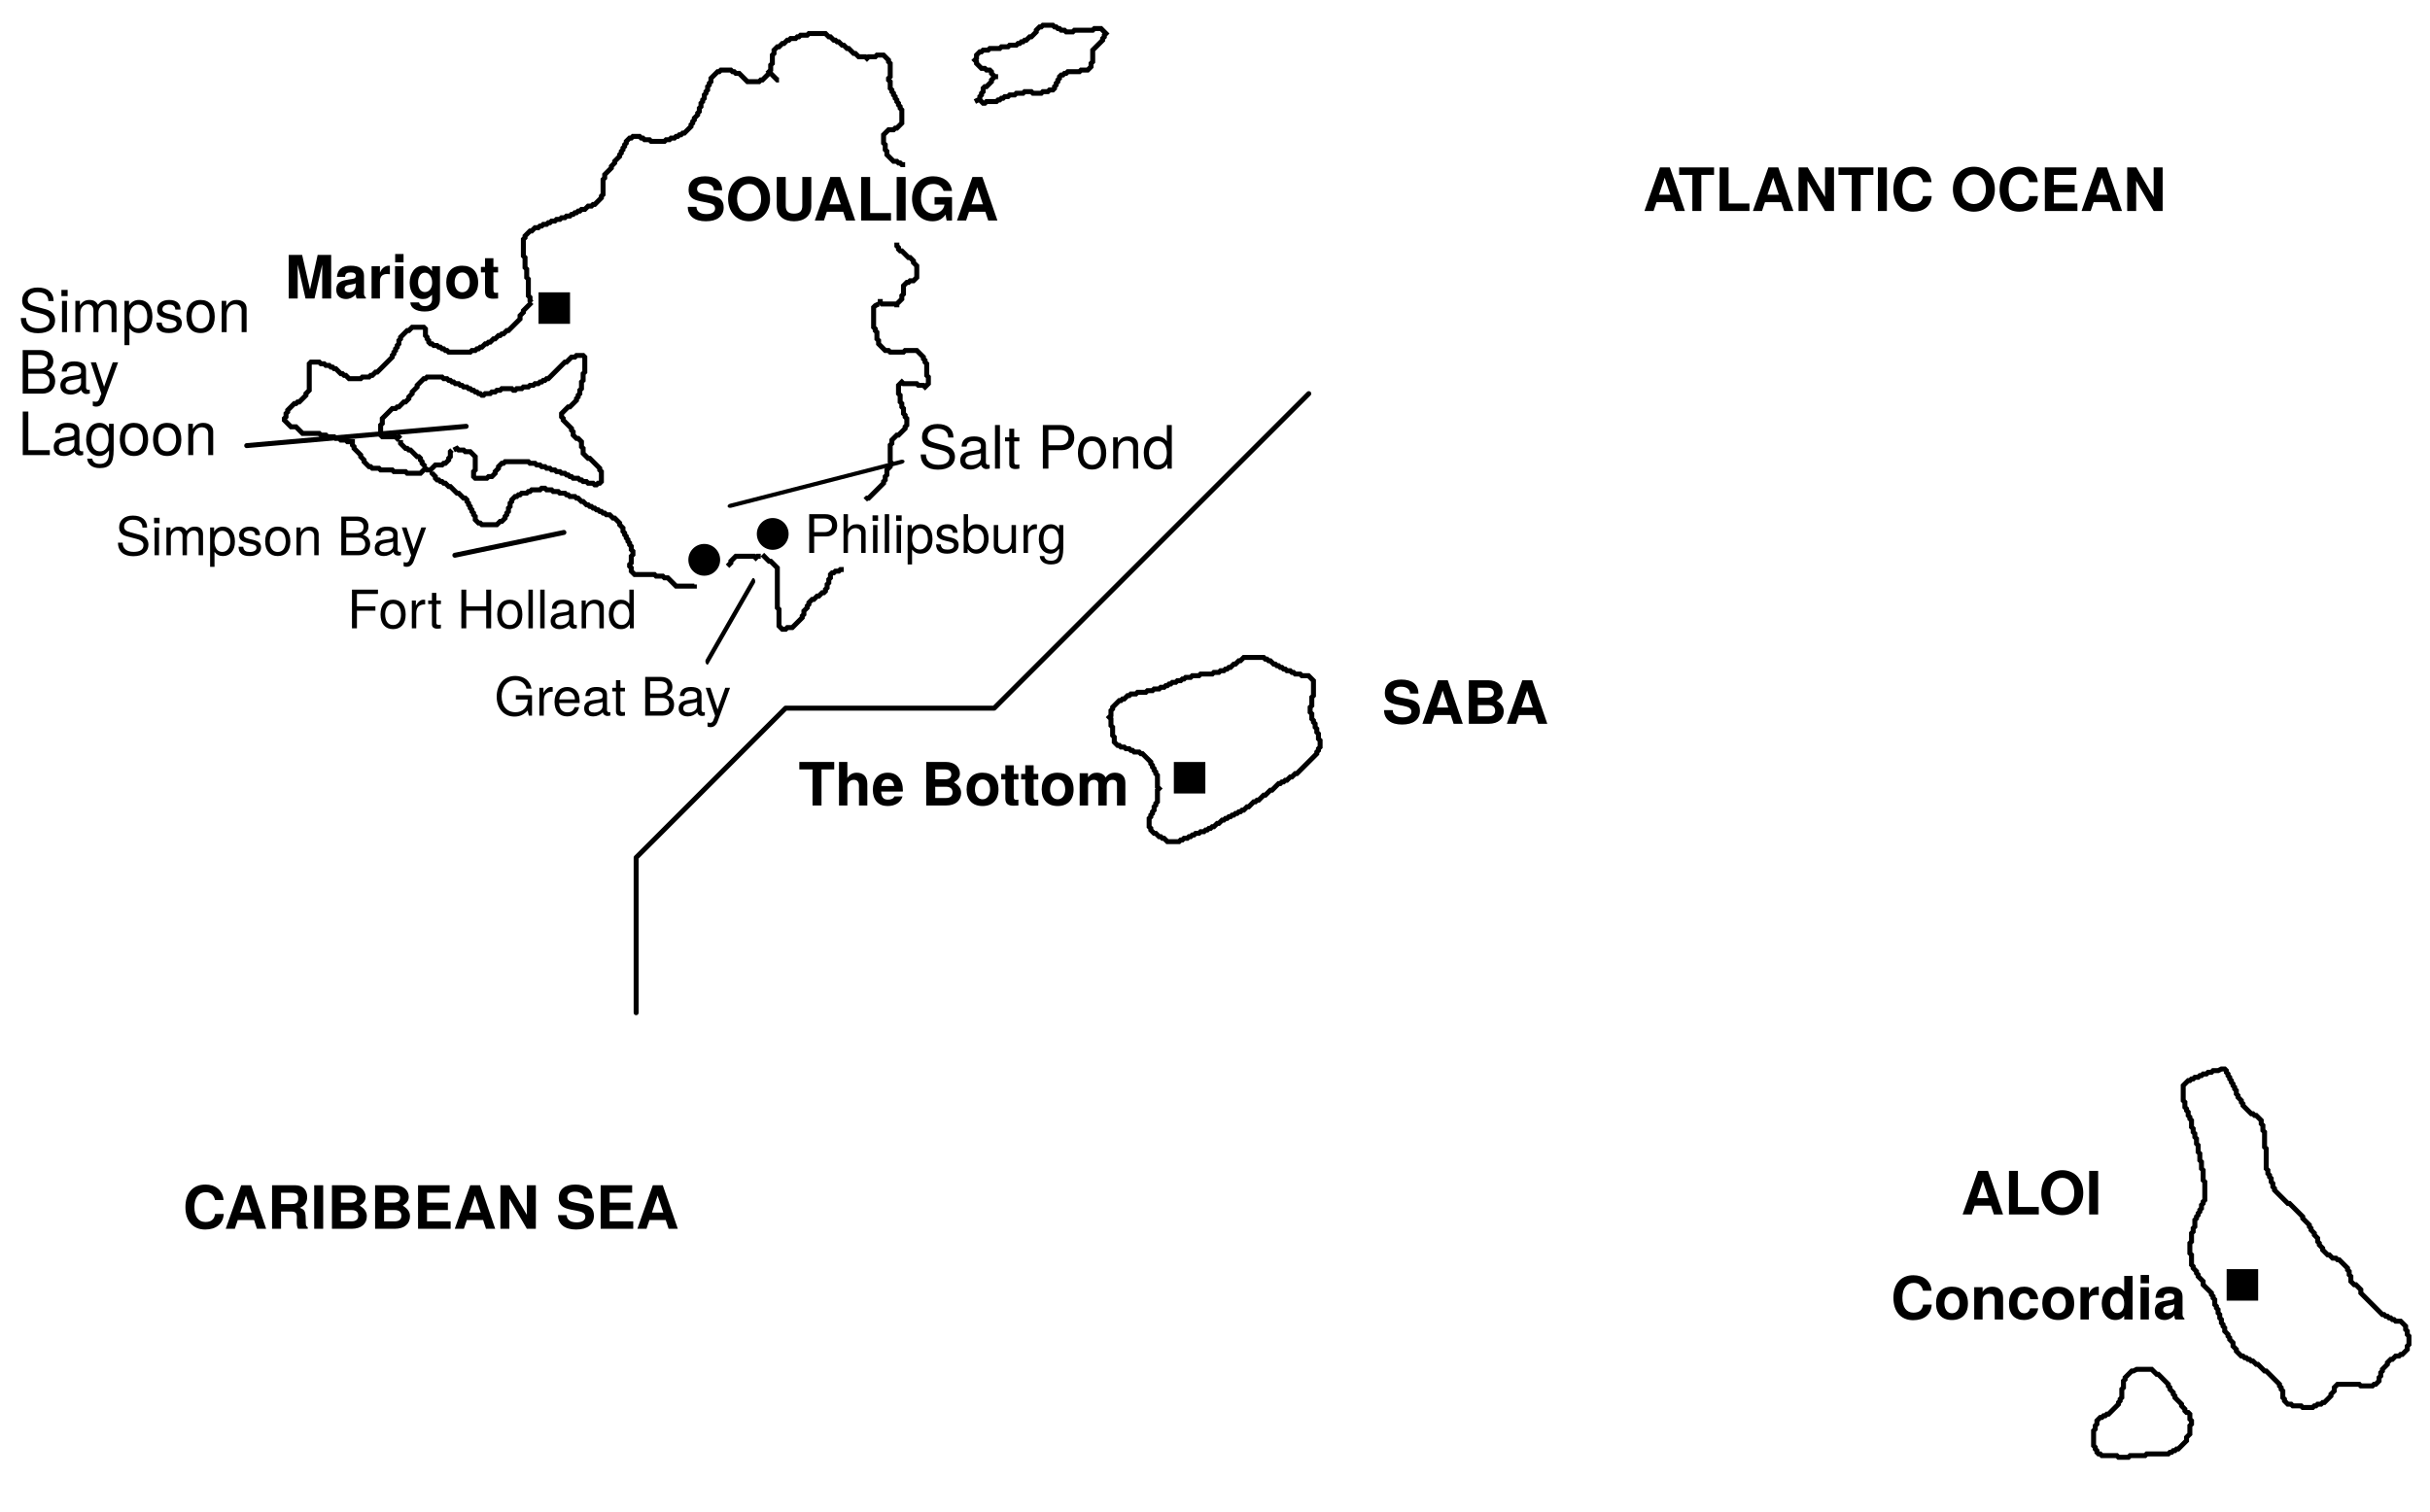
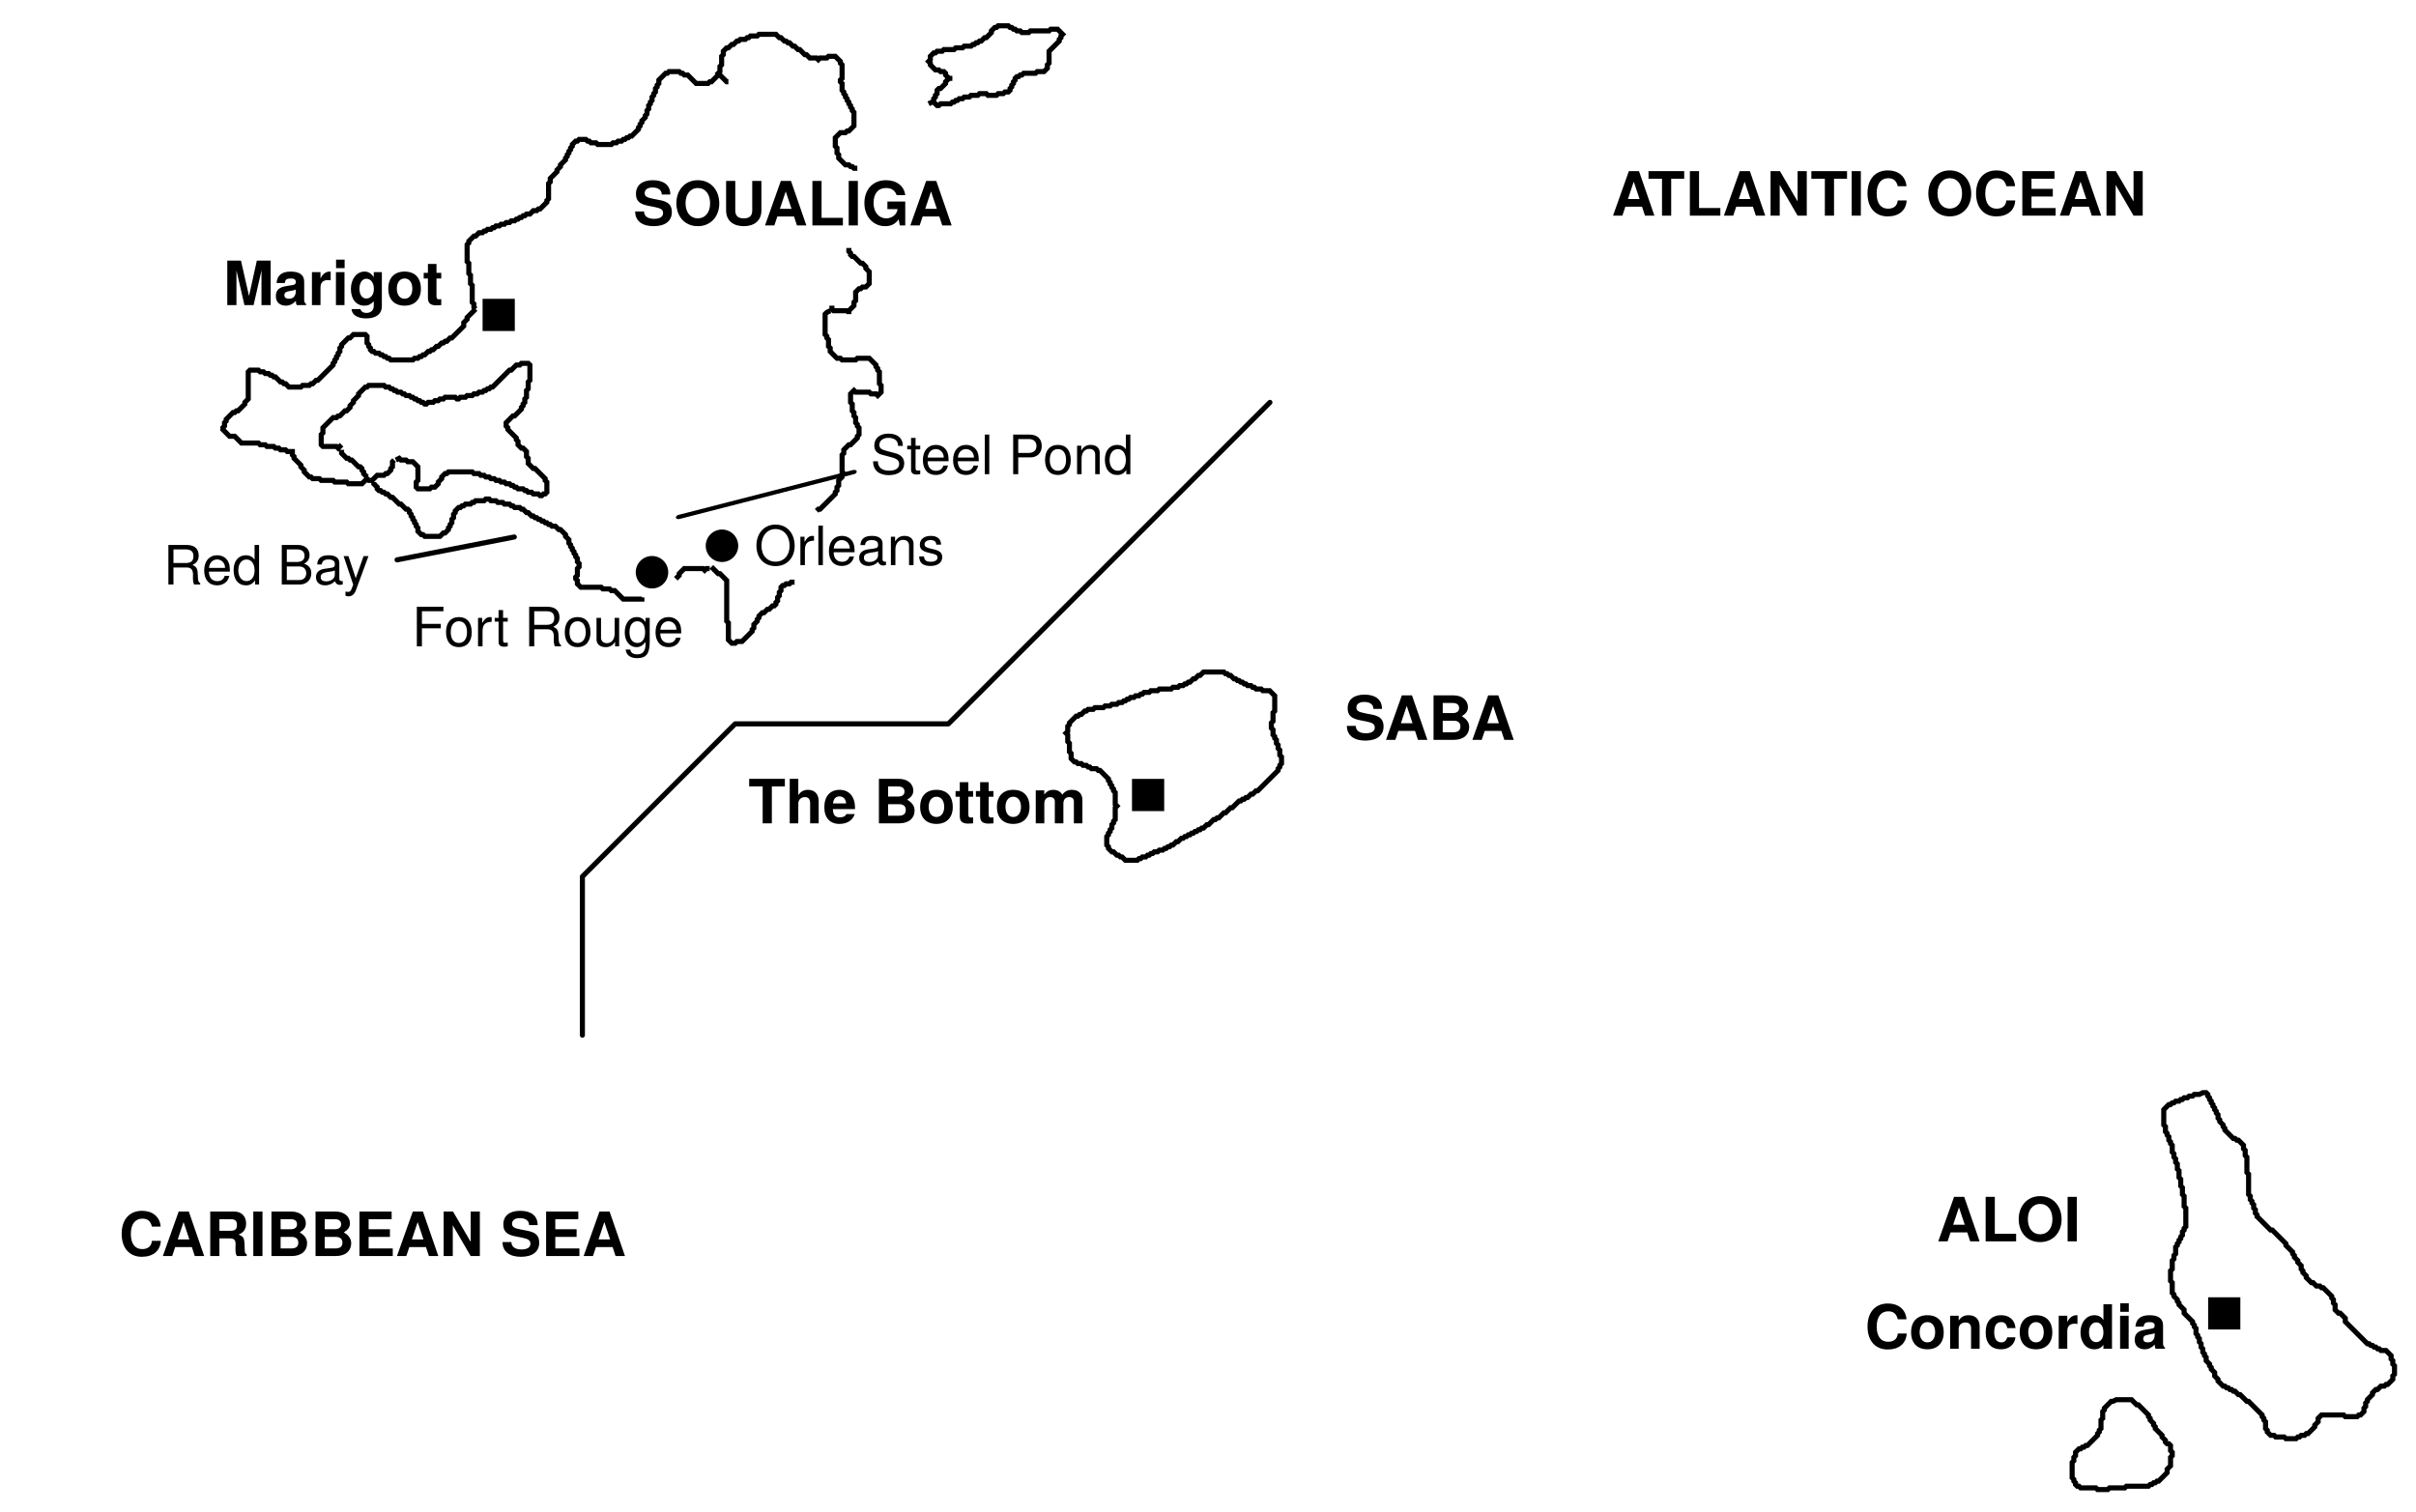
- <svg xmlns="http://www.w3.org/2000/svg" width="100%" height="100%" viewBox="0 0 1464 911" version="1.1" xml:space="preserve" style="fill-rule:evenodd;clip-rule:evenodd;">
-   <g id="Artboard1" transform="matrix(0.949563,0,0,0.925431,-25.6805,-20.3843)">
+ <svg xmlns="http://www.w3.org/2000/svg" width="100%" height="100%" viewBox="0 0 1424 891" version="1.1" xml:space="preserve" style="fill-rule:evenodd;clip-rule:evenodd;">
+   <g id="Artboard1" transform="matrix(0.923612,0,0,0.904411,-24.9786,-19.9213)">
    <rect x="27.045" y="22.027" width="1541.3" height="984.156" style="fill:none;" />
-     <g transform="matrix(1.05312,0,0,1.08058,-60.0278,-55.5484)">
+     <g transform="matrix(1.08271,0,0,1.10569,-105.781,-57.3513)">
      <path d="M673,132L673,130L674,129L674,128L675,127L675,125L676,124L677,124L680,121L680,120L682,118L680,116L680,115L679,114L677,114L676,113L674,113L671,110L671,109L670,108L671,107L671,105L673,103L674,103L675,102L678,102L679,101L685,101L686,100L690,100L691,99L695,99L696,98L697,98L698,97L699,97L700,96L701,96L703,94L704,94L707,91L707,90L709,88L710,88L711,87L717,87L718,88L719,88L720,89L721,89L722,90L724,90L725,91L729,91L730,90L741,90L742,89L746,89L749,92L748,93L748,94L747,95L747,96L741,102L741,109L740,110L740,112L738,114L734,114L733,115L726,115L725,116L724,116L723,117L722,117L721,118L721,119L720,120L720,121L719,122L719,123L718,124L718,125L717,126L715,126L714,127L711,127L710,128L705,128L704,127L700,127L699,128L695,128L694,129L691,129L690,130L688,130L687,131L686,131L685,132L684,132L683,133L677,133L676,134L675,134L673,132L672,132L670,133M552,120L551,120L546,115L547,114L547,111L548,110L548,105L549,104L549,102L551,100L552,100L554,98L555,98L557,96L558,96L559,95L562,95L563,94L564,94L565,93L569,93L570,92L580,92L582,94L583,94L585,96L586,96L587,97L588,97L590,99L591,99L593,101L594,101L597,104L598,104L600,106L604,106L605,107L606,106L610,106L611,105L615,105L618,108L618,109L619,110L619,118L618,119L618,120L619,121L619,125L620,126L620,127L621,128L621,129L622,130L622,131L623,132L623,133L624,134L624,135L625,136L625,137L626,138L626,146L623,149L622,149L621,150L618,150L615,153L615,158L616,159L616,162L617,163L617,165L621,169L623,169L624,170L625,170L626,171L628,171M403,254L402,253L402,251L401,250L401,240L400,239L400,234L399,233L399,227L398,226L398,216L399,215L399,214L402,211L403,211L405,209L407,209L408,208L409,208L410,207L412,207L413,206L414,206L415,205L417,205L418,204L420,204L421,203L423,203L424,202L426,202L427,201L428,201L429,200L430,200L431,199L432,199L433,198L435,198L437,196L439,196L440,195L441,195L445,191L445,190L446,189L446,180L447,179L447,177L451,173L451,172L453,170L453,169L456,166L456,165L457,164L457,163L458,162L458,161L459,160L459,159L460,158L460,157L462,155L463,155L464,154L468,154L469,155L470,155L471,156L474,156L475,157L483,157L484,156L486,156L487,155L489,155L490,154L491,154L492,153L493,153L494,152L495,152L499,148L499,147L500,146L500,145L501,144L501,143L503,141L503,140L504,139L504,137L505,136L505,134L506,133L506,132L507,131L507,129L508,128L508,127L509,126L509,124L510,123L510,122L511,121L511,119L515,115L516,115L517,114L523,114L524,115L525,115L526,116L528,116L533,121L540,121L541,120L542,120L546,116M682,118L684,118M623,218L623,220L624,221L624,222L625,223L626,223L630,227L631,227L633,229L633,230L635,232L635,239L633,241L631,241L630,242L629,242L627,244L627,249L626,250L626,252L623,255L623,257M613,252L613,254L614,255L623,255M403,254L398,259L398,260L396,262L396,264L389,271L388,271L386,273L385,273L384,274L383,274L381,276L380,276L378,278L377,278L376,279L375,279L373,281L372,281L371,282L370,282L369,283L367,283L366,284L353,284L352,283L351,283L350,282L349,282L348,281L347,281L346,280L344,280L343,279L342,279L341,278L341,277L340,276L340,275L339,274L339,270L338,269L331,269L329,271L328,271L324,275L324,276L323,277L323,279L322,280L322,281L321,282L321,283L320,284L320,285L319,286L319,287L310,296L309,296L307,298L306,298L305,299L301,299L300,300L293,300L291,298L290,298L289,297L288,297L285,294L284,294L283,293L282,293L281,292L279,292L278,291L276,291L275,290L270,290L269,291L269,307L267,309L267,310L263,314L262,314L261,315L260,315L256,319L256,320L255,321L255,323L254,324L254,325L258,329L261,329L265,333L275,333L276,334L279,334L280,335L284,335L285,336L287,336L288,337L291,337L292,338L295,338L295,340L296,341L296,342L300,346L300,347L302,349L302,350L305,353L306,353L307,354L311,354L312,355L319,355L320,356L327,356L328,357L336,357L339,354L340,355L342,355L345,352L349,352L350,351L351,351L353,349L353,348L354,347L354,344L355,343M604,373L605,372L606,372L615,363L615,362L616,361L616,359L617,358L617,355L619,353L619,352L620,351L619,350L619,340L620,339L620,337L623,334L624,334L628,330L628,329L629,328L629,324L628,323L628,322L627,321L627,318L626,317L626,315L625,314L625,310L624,309L624,304L626,302L627,303L635,303L636,304L639,304L640,305L642,303L642,299L641,298L641,291L640,290L640,289L639,288L639,287L635,283L628,283L627,284L619,284L618,283L616,283L612,279L612,277L611,276L611,272L610,271L610,270L609,269L609,257L610,256L612,255M324,337L324,339L327,342L328,342L329,343L330,343L334,347L335,347L336,348L336,349L337,350L337,351L339,353M343,356L343,357L345,359L345,360L346,361L347,361L348,362L349,362L350,363L351,363L353,365L354,365L358,369L359,369L362,372L363,372L364,373L364,374L365,375L365,376L366,377L366,378L367,379L367,380L368,381L368,382L369,383L369,385L371,387L372,387L373,388L382,388L384,386L385,386L387,384L387,383L388,382L388,381L389,380L389,378L390,377L390,375L391,374L391,373L393,371L394,371L395,370L396,370L397,369L400,369L401,368L402,368L403,367L408,367L409,366L411,366L412,367L415,367L416,368L419,368L420,369L423,369L424,370L425,370L426,371L429,371L430,372L431,372L433,374L434,374L436,376L437,376L438,377L439,377L440,378L441,378L442,379L443,379L444,380L445,380L446,381L447,381L448,382L450,382L452,384L453,384L456,387L456,388L458,390L458,392L459,393L459,394L460,395L460,396L461,397L461,398L462,399L462,400L463,401L463,403L464,404L464,406L463,407L463,411L462,412L462,413L463,414L463,416L465,418L477,418L478,419L482,419L483,420L485,420L490,425L501,425L501,424M591,415L589,415L588,416L586,416L585,417L584,417L583,418L583,420L582,421L582,423L581,424L581,426L580,427L580,428L579,429L578,429L576,431L575,431L573,433L572,433L570,435L570,436L569,437L569,438L567,440L567,442L566,443L566,444L560,450L557,450L556,451L554,451L552,449L552,439L551,438L551,414L547,410L546,410L542,406M521,413L523,411L523,410L526,407L537,407L538,408L539,407L541,407M832,468L844,468L845,469L846,469L847,470L848,470L850,472L851,472L852,473L853,473L854,474L855,474L856,475L857,475L858,476L860,476L861,477L862,477L863,478L866,478L867,479L871,479L874,482L874,491L873,492L873,497L872,498L872,501L873,502L873,505L874,506L874,507L875,508L875,510L876,511L876,513L877,514L877,517L878,518L878,522L877,523L877,524L876,525L876,526L864,538L863,538L861,540L860,540L858,542L857,542L856,543L855,543L854,544L853,544L849,548L848,548L845,551L844,551L841,554L840,554L839,555L838,555L835,558L834,558L832,560L831,560L830,561L829,561L828,562L827,562L826,563L825,563L824,564L823,564L822,565L821,565L820,566L819,566L817,568L816,568L814,570L813,570L812,571L811,571L810,572L809,572L808,573L806,573L805,574L803,574L802,575L801,575L800,576L799,576L798,577L796,577L795,578L794,578L793,579L786,579L784,577L783,577L782,576L781,576L779,574L778,574L776,572L776,571L775,570L775,565L776,564L776,563L777,562L777,561L778,560L778,558L779,557L779,556L780,555L780,548L781,547L780,546L780,539L779,538L779,537L778,536L778,535L777,534L777,533L776,532L776,531L771,526L770,526L769,525L766,525L765,524L764,524L763,523L761,523L760,522L758,522L757,521L756,521L754,519L754,516L753,515L753,510L752,509L752,505L751,504L752,503L752,500L753,499L753,498L757,494L758,494L759,493L760,493L762,491L763,491L764,490L767,490L768,489L773,489L774,488L777,488L778,487L781,487L782,486L784,486L785,485L786,485L787,484L788,484L789,483L791,483L792,482L794,482L795,481L796,481L797,480L800,480L801,479L805,479L806,478L813,478L814,477L817,477L818,476L820,476L821,475L822,475L823,474L824,474L826,472L827,472L829,470L830,470L832,468ZM1421,716L1423,716L1424,717L1424,718L1425,719L1425,720L1426,721L1426,722L1427,723L1427,724L1428,725L1428,726L1429,727L1429,728L1430,729L1430,731L1431,732L1431,733L1433,735L1433,736L1434,737L1434,738L1439,743L1440,743L1441,744L1442,744L1445,747L1445,749L1446,750L1446,753L1447,754L1447,763L1448,764L1448,776L1449,777L1449,779L1450,780L1450,781L1451,782L1451,784L1452,785L1452,787L1453,788L1453,789L1461,797L1462,797L1470,805L1470,806L1474,810L1474,811L1475,812L1475,813L1477,815L1477,816L1479,818L1479,820L1480,821L1480,822L1482,824L1482,825L1485,828L1486,828L1488,830L1490,830L1491,831L1492,831L1497,836L1497,837L1498,838L1498,840L1499,841L1499,844L1501,846L1502,846L1505,849L1505,851L1518,864L1519,864L1520,865L1521,865L1522,866L1523,866L1524,867L1525,867L1526,868L1529,868L1532,871L1532,873L1533,874L1533,876L1534,877L1534,882L1533,883L1533,885L1530,888L1529,888L1528,889L1526,889L1524,891L1523,891L1521,893L1521,894L1518,897L1518,898L1517,899L1517,901L1516,902L1516,904L1514,906L1513,906L1512,907L1505,907L1504,906L1491,906L1489,908L1489,910L1487,912L1487,913L1483,917L1482,917L1481,918L1479,918L1478,919L1477,919L1476,920L1470,920L1469,919L1464,919L1463,918L1461,918L1459,916L1459,915L1458,914L1458,910L1457,909L1457,908L1456,907L1456,906L1448,898L1447,898L1443,894L1442,894L1440,892L1439,892L1438,891L1437,891L1436,890L1435,890L1434,889L1433,889L1430,886L1430,885L1428,883L1428,881L1426,879L1426,878L1425,877L1425,876L1423,874L1423,872L1422,871L1422,870L1421,869L1421,867L1420,866L1420,864L1419,863L1419,861L1418,860L1418,859L1417,858L1417,855L1416,854L1416,853L1415,852L1415,851L1410,846L1410,844L1407,841L1407,840L1406,839L1406,838L1404,836L1404,835L1403,834L1403,828L1402,827L1402,821L1403,820L1403,815L1404,814L1404,812L1405,811L1405,807L1406,806L1406,805L1407,804L1407,803L1408,802L1408,801L1409,800L1409,798L1410,797L1410,796L1411,795L1411,784L1410,783L1410,777L1409,776L1409,772L1408,771L1408,767L1407,766L1407,762L1406,761L1406,758L1405,757L1405,755L1404,754L1404,752L1403,751L1403,747L1402,746L1402,745L1401,744L1401,742L1400,741L1400,740L1399,739L1399,736L1398,735L1398,726L1401,723L1402,723L1403,722L1404,722L1405,721L1407,721L1408,720L1409,720L1410,719L1412,719L1413,718L1415,718L1416,717L1419,717L1421,716ZM1370,897L1379,897L1382,900L1383,900L1389,906L1389,907L1390,908L1390,909L1392,911L1392,912L1393,913L1393,914L1397,918L1397,919L1399,921L1399,922L1400,923L1401,923L1402,924L1402,927L1403,928L1403,930L1402,931L1402,936L1400,938L1400,940L1395,945L1394,945L1393,946L1392,946L1391,947L1390,947L1389,948L1376,948L1375,949L1366,949L1365,950L1359,950L1358,949L1349,949L1348,948L1347,948L1346,947L1346,946L1345,945L1345,944L1344,943L1344,934L1345,933L1345,931L1346,930L1346,928L1348,926L1349,926L1350,925L1351,925L1352,924L1353,924L1359,918L1359,917L1360,916L1360,915L1361,914L1361,909L1362,908L1362,904L1363,903L1363,902L1367,898L1368,898L1370,897ZM356,343L358,342L359,343L362,343L363,344L366,344L369,347L369,355L368,356L368,359L369,360L376,360L377,359L379,359L381,357L381,356L383,354L383,353L385,351L386,351L387,350L401,350L402,351L405,351L406,352L408,352L409,353L411,353L412,354L414,354L415,355L417,355L418,356L420,356L421,357L423,357L424,358L425,358L426,359L427,359L428,360L431,360L432,361L433,361L434,362L436,362L437,363L440,363L441,364L442,364L443,363L444,363L445,362L445,356L444,355L444,354L438,348L437,348L434,345L434,342L433,341L433,338L431,336L430,336L428,334L428,332L427,331L427,330L422,325L422,324L421,323L421,321L425,317L426,317L430,313L430,312L431,311L431,310L432,309L432,307L433,306L433,302L434,301L434,297L435,296L435,287L434,286L430,286L429,287L427,287L424,290L423,290L413,300L412,300L411,301L410,301L409,302L408,302L407,303L405,303L404,304L402,304L401,305L398,305L397,306L394,306L393,307L392,307L391,306L385,306L384,307L382,307L381,308L379,308L378,309L375,309L374,310L373,310L372,309L371,309L370,308L369,308L368,307L367,307L366,306L365,306L364,305L362,305L361,304L360,304L359,303L357,303L356,302L355,302L354,301L353,301L352,300L350,300L349,299L340,299L339,300L338,300L334,304L334,305L331,308L331,309L329,311L329,312L327,314L326,314L323,317L322,317L321,318L319,318L313,324L313,327L312,328L312,334L313,335L321,335L322,336L324,334" style="fill:none;fill-rule:nonzero;" />
      <clipPath id="_clip1">
        <path d="M673,132L673,130L674,129L674,128L675,127L675,125L676,124L677,124L680,121L680,120L682,118L680,116L680,115L679,114L677,114L676,113L674,113L671,110L671,109L670,108L671,107L671,105L673,103L674,103L675,102L678,102L679,101L685,101L686,100L690,100L691,99L695,99L696,98L697,98L698,97L699,97L700,96L701,96L703,94L704,94L707,91L707,90L709,88L710,88L711,87L717,87L718,88L719,88L720,89L721,89L722,90L724,90L725,91L729,91L730,90L741,90L742,89L746,89L749,92L748,93L748,94L747,95L747,96L741,102L741,109L740,110L740,112L738,114L734,114L733,115L726,115L725,116L724,116L723,117L722,117L721,118L721,119L720,120L720,121L719,122L719,123L718,124L718,125L717,126L715,126L714,127L711,127L710,128L705,128L704,127L700,127L699,128L695,128L694,129L691,129L690,130L688,130L687,131L686,131L685,132L684,132L683,133L677,133L676,134L675,134L673,132L672,132L670,133M552,120L551,120L546,115L547,114L547,111L548,110L548,105L549,104L549,102L551,100L552,100L554,98L555,98L557,96L558,96L559,95L562,95L563,94L564,94L565,93L569,93L570,92L580,92L582,94L583,94L585,96L586,96L587,97L588,97L590,99L591,99L593,101L594,101L597,104L598,104L600,106L604,106L605,107L606,106L610,106L611,105L615,105L618,108L618,109L619,110L619,118L618,119L618,120L619,121L619,125L620,126L620,127L621,128L621,129L622,130L622,131L623,132L623,133L624,134L624,135L625,136L625,137L626,138L626,146L623,149L622,149L621,150L618,150L615,153L615,158L616,159L616,162L617,163L617,165L621,169L623,169L624,170L625,170L626,171L628,171M403,254L402,253L402,251L401,250L401,240L400,239L400,234L399,233L399,227L398,226L398,216L399,215L399,214L402,211L403,211L405,209L407,209L408,208L409,208L410,207L412,207L413,206L414,206L415,205L417,205L418,204L420,204L421,203L423,203L424,202L426,202L427,201L428,201L429,200L430,200L431,199L432,199L433,198L435,198L437,196L439,196L440,195L441,195L445,191L445,190L446,189L446,180L447,179L447,177L451,173L451,172L453,170L453,169L456,166L456,165L457,164L457,163L458,162L458,161L459,160L459,159L460,158L460,157L462,155L463,155L464,154L468,154L469,155L470,155L471,156L474,156L475,157L483,157L484,156L486,156L487,155L489,155L490,154L491,154L492,153L493,153L494,152L495,152L499,148L499,147L500,146L500,145L501,144L501,143L503,141L503,140L504,139L504,137L505,136L505,134L506,133L506,132L507,131L507,129L508,128L508,127L509,126L509,124L510,123L510,122L511,121L511,119L515,115L516,115L517,114L523,114L524,115L525,115L526,116L528,116L533,121L540,121L541,120L542,120L546,116M682,118L684,118M623,218L623,220L624,221L624,222L625,223L626,223L630,227L631,227L633,229L633,230L635,232L635,239L633,241L631,241L630,242L629,242L627,244L627,249L626,250L626,252L623,255L623,257M613,252L613,254L614,255L623,255M403,254L398,259L398,260L396,262L396,264L389,271L388,271L386,273L385,273L384,274L383,274L381,276L380,276L378,278L377,278L376,279L375,279L373,281L372,281L371,282L370,282L369,283L367,283L366,284L353,284L352,283L351,283L350,282L349,282L348,281L347,281L346,280L344,280L343,279L342,279L341,278L341,277L340,276L340,275L339,274L339,270L338,269L331,269L329,271L328,271L324,275L324,276L323,277L323,279L322,280L322,281L321,282L321,283L320,284L320,285L319,286L319,287L310,296L309,296L307,298L306,298L305,299L301,299L300,300L293,300L291,298L290,298L289,297L288,297L285,294L284,294L283,293L282,293L281,292L279,292L278,291L276,291L275,290L270,290L269,291L269,307L267,309L267,310L263,314L262,314L261,315L260,315L256,319L256,320L255,321L255,323L254,324L254,325L258,329L261,329L265,333L275,333L276,334L279,334L280,335L284,335L285,336L287,336L288,337L291,337L292,338L295,338L295,340L296,341L296,342L300,346L300,347L302,349L302,350L305,353L306,353L307,354L311,354L312,355L319,355L320,356L327,356L328,357L336,357L339,354L340,355L342,355L345,352L349,352L350,351L351,351L353,349L353,348L354,347L354,344L355,343M604,373L605,372L606,372L615,363L615,362L616,361L616,359L617,358L617,355L619,353L619,352L620,351L619,350L619,340L620,339L620,337L623,334L624,334L628,330L628,329L629,328L629,324L628,323L628,322L627,321L627,318L626,317L626,315L625,314L625,310L624,309L624,304L626,302L627,303L635,303L636,304L639,304L640,305L642,303L642,299L641,298L641,291L640,290L640,289L639,288L639,287L635,283L628,283L627,284L619,284L618,283L616,283L612,279L612,277L611,276L611,272L610,271L610,270L609,269L609,257L610,256L612,255M324,337L324,339L327,342L328,342L329,343L330,343L334,347L335,347L336,348L336,349L337,350L337,351L339,353M343,356L343,357L345,359L345,360L346,361L347,361L348,362L349,362L350,363L351,363L353,365L354,365L358,369L359,369L362,372L363,372L364,373L364,374L365,375L365,376L366,377L366,378L367,379L367,380L368,381L368,382L369,383L369,385L371,387L372,387L373,388L382,388L384,386L385,386L387,384L387,383L388,382L388,381L389,380L389,378L390,377L390,375L391,374L391,373L393,371L394,371L395,370L396,370L397,369L400,369L401,368L402,368L403,367L408,367L409,366L411,366L412,367L415,367L416,368L419,368L420,369L423,369L424,370L425,370L426,371L429,371L430,372L431,372L433,374L434,374L436,376L437,376L438,377L439,377L440,378L441,378L442,379L443,379L444,380L445,380L446,381L447,381L448,382L450,382L452,384L453,384L456,387L456,388L458,390L458,392L459,393L459,394L460,395L460,396L461,397L461,398L462,399L462,400L463,401L463,403L464,404L464,406L463,407L463,411L462,412L462,413L463,414L463,416L465,418L477,418L478,419L482,419L483,420L485,420L490,425L501,425L501,424M591,415L589,415L588,416L586,416L585,417L584,417L583,418L583,420L582,421L582,423L581,424L581,426L580,427L580,428L579,429L578,429L576,431L575,431L573,433L572,433L570,435L570,436L569,437L569,438L567,440L567,442L566,443L566,444L560,450L557,450L556,451L554,451L552,449L552,439L551,438L551,414L547,410L546,410L542,406M521,413L523,411L523,410L526,407L537,407L538,408L539,407L541,407M832,468L844,468L845,469L846,469L847,470L848,470L850,472L851,472L852,473L853,473L854,474L855,474L856,475L857,475L858,476L860,476L861,477L862,477L863,478L866,478L867,479L871,479L874,482L874,491L873,492L873,497L872,498L872,501L873,502L873,505L874,506L874,507L875,508L875,510L876,511L876,513L877,514L877,517L878,518L878,522L877,523L877,524L876,525L876,526L864,538L863,538L861,540L860,540L858,542L857,542L856,543L855,543L854,544L853,544L849,548L848,548L845,551L844,551L841,554L840,554L839,555L838,555L835,558L834,558L832,560L831,560L830,561L829,561L828,562L827,562L826,563L825,563L824,564L823,564L822,565L821,565L820,566L819,566L817,568L816,568L814,570L813,570L812,571L811,571L810,572L809,572L808,573L806,573L805,574L803,574L802,575L801,575L800,576L799,576L798,577L796,577L795,578L794,578L793,579L786,579L784,577L783,577L782,576L781,576L779,574L778,574L776,572L776,571L775,570L775,565L776,564L776,563L777,562L777,561L778,560L778,558L779,557L779,556L780,555L780,548L781,547L780,546L780,539L779,538L779,537L778,536L778,535L777,534L777,533L776,532L776,531L771,526L770,526L769,525L766,525L765,524L764,524L763,523L761,523L760,522L758,522L757,521L756,521L754,519L754,516L753,515L753,510L752,509L752,505L751,504L752,503L752,500L753,499L753,498L757,494L758,494L759,493L760,493L762,491L763,491L764,490L767,490L768,489L773,489L774,488L777,488L778,487L781,487L782,486L784,486L785,485L786,485L787,484L788,484L789,483L791,483L792,482L794,482L795,481L796,481L797,480L800,480L801,479L805,479L806,478L813,478L814,477L817,477L818,476L820,476L821,475L822,475L823,474L824,474L826,472L827,472L829,470L830,470L832,468ZM1421,716L1423,716L1424,717L1424,718L1425,719L1425,720L1426,721L1426,722L1427,723L1427,724L1428,725L1428,726L1429,727L1429,728L1430,729L1430,731L1431,732L1431,733L1433,735L1433,736L1434,737L1434,738L1439,743L1440,743L1441,744L1442,744L1445,747L1445,749L1446,750L1446,753L1447,754L1447,763L1448,764L1448,776L1449,777L1449,779L1450,780L1450,781L1451,782L1451,784L1452,785L1452,787L1453,788L1453,789L1461,797L1462,797L1470,805L1470,806L1474,810L1474,811L1475,812L1475,813L1477,815L1477,816L1479,818L1479,820L1480,821L1480,822L1482,824L1482,825L1485,828L1486,828L1488,830L1490,830L1491,831L1492,831L1497,836L1497,837L1498,838L1498,840L1499,841L1499,844L1501,846L1502,846L1505,849L1505,851L1518,864L1519,864L1520,865L1521,865L1522,866L1523,866L1524,867L1525,867L1526,868L1529,868L1532,871L1532,873L1533,874L1533,876L1534,877L1534,882L1533,883L1533,885L1530,888L1529,888L1528,889L1526,889L1524,891L1523,891L1521,893L1521,894L1518,897L1518,898L1517,899L1517,901L1516,902L1516,904L1514,906L1513,906L1512,907L1505,907L1504,906L1491,906L1489,908L1489,910L1487,912L1487,913L1483,917L1482,917L1481,918L1479,918L1478,919L1477,919L1476,920L1470,920L1469,919L1464,919L1463,918L1461,918L1459,916L1459,915L1458,914L1458,910L1457,909L1457,908L1456,907L1456,906L1448,898L1447,898L1443,894L1442,894L1440,892L1439,892L1438,891L1437,891L1436,890L1435,890L1434,889L1433,889L1430,886L1430,885L1428,883L1428,881L1426,879L1426,878L1425,877L1425,876L1423,874L1423,872L1422,871L1422,870L1421,869L1421,867L1420,866L1420,864L1419,863L1419,861L1418,860L1418,859L1417,858L1417,855L1416,854L1416,853L1415,852L1415,851L1410,846L1410,844L1407,841L1407,840L1406,839L1406,838L1404,836L1404,835L1403,834L1403,828L1402,827L1402,821L1403,820L1403,815L1404,814L1404,812L1405,811L1405,807L1406,806L1406,805L1407,804L1407,803L1408,802L1408,801L1409,800L1409,798L1410,797L1410,796L1411,795L1411,784L1410,783L1410,777L1409,776L1409,772L1408,771L1408,767L1407,766L1407,762L1406,761L1406,758L1405,757L1405,755L1404,754L1404,752L1403,751L1403,747L1402,746L1402,745L1401,744L1401,742L1400,741L1400,740L1399,739L1399,736L1398,735L1398,726L1401,723L1402,723L1403,722L1404,722L1405,721L1407,721L1408,720L1409,720L1410,719L1412,719L1413,718L1415,718L1416,717L1419,717L1421,716ZM1370,897L1379,897L1382,900L1383,900L1389,906L1389,907L1390,908L1390,909L1392,911L1392,912L1393,913L1393,914L1397,918L1397,919L1399,921L1399,922L1400,923L1401,923L1402,924L1402,927L1403,928L1403,930L1402,931L1402,936L1400,938L1400,940L1395,945L1394,945L1393,946L1392,946L1391,947L1390,947L1389,948L1376,948L1375,949L1366,949L1365,950L1359,950L1358,949L1349,949L1348,948L1347,948L1346,947L1346,946L1345,945L1345,944L1344,943L1344,934L1345,933L1345,931L1346,930L1346,928L1348,926L1349,926L1350,925L1351,925L1352,924L1353,924L1359,918L1359,917L1360,916L1360,915L1361,914L1361,909L1362,908L1362,904L1363,903L1363,902L1367,898L1368,898L1370,897ZM356,343L358,342L359,343L362,343L363,344L366,344L369,347L369,355L368,356L368,359L369,360L376,360L377,359L379,359L381,357L381,356L383,354L383,353L385,351L386,351L387,350L401,350L402,351L405,351L406,352L408,352L409,353L411,353L412,354L414,354L415,355L417,355L418,356L420,356L421,357L423,357L424,358L425,358L426,359L427,359L428,360L431,360L432,361L433,361L434,362L436,362L437,363L440,363L441,364L442,364L443,363L444,363L445,362L445,356L444,355L444,354L438,348L437,348L434,345L434,342L433,341L433,338L431,336L430,336L428,334L428,332L427,331L427,330L422,325L422,324L421,323L421,321L425,317L426,317L430,313L430,312L431,311L431,310L432,309L432,307L433,306L433,302L434,301L434,297L435,296L435,287L434,286L430,286L429,287L427,287L424,290L423,290L413,300L412,300L411,301L410,301L409,302L408,302L407,303L405,303L404,304L402,304L401,305L398,305L397,306L394,306L393,307L392,307L391,306L385,306L384,307L382,307L381,308L379,308L378,309L375,309L374,310L373,310L372,309L371,309L370,308L369,308L368,307L367,307L366,306L365,306L364,305L362,305L361,304L360,304L359,303L357,303L356,302L355,302L354,301L353,301L352,300L350,300L349,299L340,299L339,300L338,300L334,304L334,305L331,308L331,309L329,311L329,312L327,314L326,314L323,317L322,317L321,318L319,318L313,324L313,327L312,328L312,334L313,335L321,335L322,336L324,334" clip-rule="nonzero" />
      </clipPath>
      <g clip-path="url(#_clip1)">
        <path d="M520,412L522,414L522,415L521,416L521,422L520,423L520,424L518,426L518,428L516,430L507,430L505,428L504,428L501,425" style="fill:none;fill-rule:nonzero;stroke:black;stroke-width:3px;" />
      </g>
      <path d="M673,132L673,130L674,129L674,128L675,127L675,125L676,124L677,124L680,121L680,120L682,118L680,116L680,115L679,114L677,114L676,113L674,113L671,110L671,109L670,108L671,107L671,105L673,103L674,103L675,102L678,102L679,101L685,101L686,100L690,100L691,99L695,99L696,98L697,98L698,97L699,97L700,96L701,96L703,94L704,94L707,91L707,90L709,88L710,88L711,87L717,87L718,88L719,88L720,89L721,89L722,90L724,90L725,91L729,91L730,90L741,90L742,89L746,89L749,92L748,93L748,94L747,95L747,96L741,102L741,109L740,110L740,112L738,114L734,114L733,115L726,115L725,116L724,116L723,117L722,117L721,118L721,119L720,120L720,121L719,122L719,123L718,124L718,125L717,126L715,126L714,127L711,127L710,128L705,128L704,127L700,127L699,128L695,128L694,129L691,129L690,130L688,130L687,131L686,131L685,132L684,132L683,133L677,133L676,134L675,134L673,132L672,132L670,133M552,120L551,120L546,115L547,114L547,111L548,110L548,105L549,104L549,102L551,100L552,100L554,98L555,98L557,96L558,96L559,95L562,95L563,94L564,94L565,93L569,93L570,92L580,92L582,94L583,94L585,96L586,96L587,97L588,97L590,99L591,99L593,101L594,101L597,104L598,104L600,106L604,106L605,107L606,106L610,106L611,105L615,105L618,108L618,109L619,110L619,118L618,119L618,120L619,121L619,125L620,126L620,127L621,128L621,129L622,130L622,131L623,132L623,133L624,134L624,135L625,136L625,137L626,138L626,146L623,149L622,149L621,150L618,150L615,153L615,158L616,159L616,162L617,163L617,165L621,169L623,169L624,170L625,170L626,171L628,171M403,254L402,253L402,251L401,250L401,240L400,239L400,234L399,233L399,227L398,226L398,216L399,215L399,214L402,211L403,211L405,209L407,209L408,208L409,208L410,207L412,207L413,206L414,206L415,205L417,205L418,204L420,204L421,203L423,203L424,202L426,202L427,201L428,201L429,200L430,200L431,199L432,199L433,198L435,198L437,196L439,196L440,195L441,195L445,191L445,190L446,189L446,180L447,179L447,177L451,173L451,172L453,170L453,169L456,166L456,165L457,164L457,163L458,162L458,161L459,160L459,159L460,158L460,157L462,155L463,155L464,154L468,154L469,155L470,155L471,156L474,156L475,157L483,157L484,156L486,156L487,155L489,155L490,154L491,154L492,153L493,153L494,152L495,152L499,148L499,147L500,146L500,145L501,144L501,143L503,141L503,140L504,139L504,137L505,136L505,134L506,133L506,132L507,131L507,129L508,128L508,127L509,126L509,124L510,123L510,122L511,121L511,119L515,115L516,115L517,114L523,114L524,115L525,115L526,116L528,116L533,121L540,121L541,120L542,120L546,116M682,118L684,118M623,218L623,220L624,221L624,222L625,223L626,223L630,227L631,227L633,229L633,230L635,232L635,239L633,241L631,241L630,242L629,242L627,244L627,249L626,250L626,252L623,255L623,257M613,252L613,254L614,255L623,255M403,254L398,259L398,260L396,262L396,264L389,271L388,271L386,273L385,273L384,274L383,274L381,276L380,276L378,278L377,278L376,279L375,279L373,281L372,281L371,282L370,282L369,283L367,283L366,284L353,284L352,283L351,283L350,282L349,282L348,281L347,281L346,280L344,280L343,279L342,279L341,278L341,277L340,276L340,275L339,274L339,270L338,269L331,269L329,271L328,271L324,275L324,276L323,277L323,279L322,280L322,281L321,282L321,283L320,284L320,285L319,286L319,287L310,296L309,296L307,298L306,298L305,299L301,299L300,300L293,300L291,298L290,298L289,297L288,297L285,294L284,294L283,293L282,293L281,292L279,292L278,291L276,291L275,290L270,290L269,291L269,307L267,309L267,310L263,314L262,314L261,315L260,315L256,319L256,320L255,321L255,323L254,324L254,325L258,329L261,329L265,333L275,333L276,334L279,334L280,335L284,335L285,336L287,336L288,337L291,337L292,338L295,338L295,340L296,341L296,342L300,346L300,347L302,349L302,350L305,353L306,353L307,354L311,354L312,355L319,355L320,356L327,356L328,357L336,357L339,354L340,355L342,355L345,352L349,352L350,351L351,351L353,349L353,348L354,347L354,344L355,343M604,373L605,372L606,372L615,363L615,362L616,361L616,359L617,358L617,355L619,353L619,352L620,351L619,350L619,340L620,339L620,337L623,334L624,334L628,330L628,329L629,328L629,324L628,323L628,322L627,321L627,318L626,317L626,315L625,314L625,310L624,309L624,304L626,302L627,303L635,303L636,304L639,304L640,305L642,303L642,299L641,298L641,291L640,290L640,289L639,288L639,287L635,283L628,283L627,284L619,284L618,283L616,283L612,279L612,277L611,276L611,272L610,271L610,270L609,269L609,257L610,256L612,255M324,337L324,339L327,342L328,342L329,343L330,343L334,347L335,347L336,348L336,349L337,350L337,351L339,353M343,356L343,357L345,359L345,360L346,361L347,361L348,362L349,362L350,363L351,363L353,365L354,365L358,369L359,369L362,372L363,372L364,373L364,374L365,375L365,376L366,377L366,378L367,379L367,380L368,381L368,382L369,383L369,385L371,387L372,387L373,388L382,388L384,386L385,386L387,384L387,383L388,382L388,381L389,380L389,378L390,377L390,375L391,374L391,373L393,371L394,371L395,370L396,370L397,369L400,369L401,368L402,368L403,367L408,367L409,366L411,366L412,367L415,367L416,368L419,368L420,369L423,369L424,370L425,370L426,371L429,371L430,372L431,372L433,374L434,374L436,376L437,376L438,377L439,377L440,378L441,378L442,379L443,379L444,380L445,380L446,381L447,381L448,382L450,382L452,384L453,384L456,387L456,388L458,390L458,392L459,393L459,394L460,395L460,396L461,397L461,398L462,399L462,400L463,401L463,403L464,404L464,406L463,407L463,411L462,412L462,413L463,414L463,416L465,418L477,418L478,419L482,419L483,420L485,420L490,425L501,425L501,424M591,415L589,415L588,416L586,416L585,417L584,417L583,418L583,420L582,421L582,423L581,424L581,426L580,427L580,428L579,429L578,429L576,431L575,431L573,433L572,433L570,435L570,436L569,437L569,438L567,440L567,442L566,443L566,444L560,450L557,450L556,451L554,451L552,449L552,439L551,438L551,414L547,410L546,410L542,406M521,413L523,411L523,410L526,407L537,407L538,408L539,407L541,407M832,468L844,468L845,469L846,469L847,470L848,470L850,472L851,472L852,473L853,473L854,474L855,474L856,475L857,475L858,476L860,476L861,477L862,477L863,478L866,478L867,479L871,479L874,482L874,491L873,492L873,497L872,498L872,501L873,502L873,505L874,506L874,507L875,508L875,510L876,511L876,513L877,514L877,517L878,518L878,522L877,523L877,524L876,525L876,526L864,538L863,538L861,540L860,540L858,542L857,542L856,543L855,543L854,544L853,544L849,548L848,548L845,551L844,551L841,554L840,554L839,555L838,555L835,558L834,558L832,560L831,560L830,561L829,561L828,562L827,562L826,563L825,563L824,564L823,564L822,565L821,565L820,566L819,566L817,568L816,568L814,570L813,570L812,571L811,571L810,572L809,572L808,573L806,573L805,574L803,574L802,575L801,575L800,576L799,576L798,577L796,577L795,578L794,578L793,579L786,579L784,577L783,577L782,576L781,576L779,574L778,574L776,572L776,571L775,570L775,565L776,564L776,563L777,562L777,561L778,560L778,558L779,557L779,556L780,555L780,548L781,547L780,546L780,539L779,538L779,537L778,536L778,535L777,534L777,533L776,532L776,531L771,526L770,526L769,525L766,525L765,524L764,524L763,523L761,523L760,522L758,522L757,521L756,521L754,519L754,516L753,515L753,510L752,509L752,505L751,504L752,503L752,500L753,499L753,498L757,494L758,494L759,493L760,493L762,491L763,491L764,490L767,490L768,489L773,489L774,488L777,488L778,487L781,487L782,486L784,486L785,485L786,485L787,484L788,484L789,483L791,483L792,482L794,482L795,481L796,481L797,480L800,480L801,479L805,479L806,478L813,478L814,477L817,477L818,476L820,476L821,475L822,475L823,474L824,474L826,472L827,472L829,470L830,470L832,468ZM1421,716L1423,716L1424,717L1424,718L1425,719L1425,720L1426,721L1426,722L1427,723L1427,724L1428,725L1428,726L1429,727L1429,728L1430,729L1430,731L1431,732L1431,733L1433,735L1433,736L1434,737L1434,738L1439,743L1440,743L1441,744L1442,744L1445,747L1445,749L1446,750L1446,753L1447,754L1447,763L1448,764L1448,776L1449,777L1449,779L1450,780L1450,781L1451,782L1451,784L1452,785L1452,787L1453,788L1453,789L1461,797L1462,797L1470,805L1470,806L1474,810L1474,811L1475,812L1475,813L1477,815L1477,816L1479,818L1479,820L1480,821L1480,822L1482,824L1482,825L1485,828L1486,828L1488,830L1490,830L1491,831L1492,831L1497,836L1497,837L1498,838L1498,840L1499,841L1499,844L1501,846L1502,846L1505,849L1505,851L1518,864L1519,864L1520,865L1521,865L1522,866L1523,866L1524,867L1525,867L1526,868L1529,868L1532,871L1532,873L1533,874L1533,876L1534,877L1534,882L1533,883L1533,885L1530,888L1529,888L1528,889L1526,889L1524,891L1523,891L1521,893L1521,894L1518,897L1518,898L1517,899L1517,901L1516,902L1516,904L1514,906L1513,906L1512,907L1505,907L1504,906L1491,906L1489,908L1489,910L1487,912L1487,913L1483,917L1482,917L1481,918L1479,918L1478,919L1477,919L1476,920L1470,920L1469,919L1464,919L1463,918L1461,918L1459,916L1459,915L1458,914L1458,910L1457,909L1457,908L1456,907L1456,906L1448,898L1447,898L1443,894L1442,894L1440,892L1439,892L1438,891L1437,891L1436,890L1435,890L1434,889L1433,889L1430,886L1430,885L1428,883L1428,881L1426,879L1426,878L1425,877L1425,876L1423,874L1423,872L1422,871L1422,870L1421,869L1421,867L1420,866L1420,864L1419,863L1419,861L1418,860L1418,859L1417,858L1417,855L1416,854L1416,853L1415,852L1415,851L1410,846L1410,844L1407,841L1407,840L1406,839L1406,838L1404,836L1404,835L1403,834L1403,828L1402,827L1402,821L1403,820L1403,815L1404,814L1404,812L1405,811L1405,807L1406,806L1406,805L1407,804L1407,803L1408,802L1408,801L1409,800L1409,798L1410,797L1410,796L1411,795L1411,784L1410,783L1410,777L1409,776L1409,772L1408,771L1408,767L1407,766L1407,762L1406,761L1406,758L1405,757L1405,755L1404,754L1404,752L1403,751L1403,747L1402,746L1402,745L1401,744L1401,742L1400,741L1400,740L1399,739L1399,736L1398,735L1398,726L1401,723L1402,723L1403,722L1404,722L1405,721L1407,721L1408,720L1409,720L1410,719L1412,719L1413,718L1415,718L1416,717L1419,717L1421,716ZM1370,897L1379,897L1382,900L1383,900L1389,906L1389,907L1390,908L1390,909L1392,911L1392,912L1393,913L1393,914L1397,918L1397,919L1399,921L1399,922L1400,923L1401,923L1402,924L1402,927L1403,928L1403,930L1402,931L1402,936L1400,938L1400,940L1395,945L1394,945L1393,946L1392,946L1391,947L1390,947L1389,948L1376,948L1375,949L1366,949L1365,950L1359,950L1358,949L1349,949L1348,948L1347,948L1346,947L1346,946L1345,945L1345,944L1344,943L1344,934L1345,933L1345,931L1346,930L1346,928L1348,926L1349,926L1350,925L1351,925L1352,924L1353,924L1359,918L1359,917L1360,916L1360,915L1361,914L1361,909L1362,908L1362,904L1363,903L1363,902L1367,898L1368,898L1370,897ZM356,343L358,342L359,343L362,343L363,344L366,344L369,347L369,355L368,356L368,359L369,360L376,360L377,359L379,359L381,357L381,356L383,354L383,353L385,351L386,351L387,350L401,350L402,351L405,351L406,352L408,352L409,353L411,353L412,354L414,354L415,355L417,355L418,356L420,356L421,357L423,357L424,358L425,358L426,359L427,359L428,360L431,360L432,361L433,361L434,362L436,362L437,363L440,363L441,364L442,364L443,363L444,363L445,362L445,356L444,355L444,354L438,348L437,348L434,345L434,342L433,341L433,338L431,336L430,336L428,334L428,332L427,331L427,330L422,325L422,324L421,323L421,321L425,317L426,317L430,313L430,312L431,311L431,310L432,309L432,307L433,306L433,302L434,301L434,297L435,296L435,287L434,286L430,286L429,287L427,287L424,290L423,290L413,300L412,300L411,301L410,301L409,302L408,302L407,303L405,303L404,304L402,304L401,305L398,305L397,306L394,306L393,307L392,307L391,306L385,306L384,307L382,307L381,308L379,308L378,309L375,309L374,310L373,310L372,309L371,309L370,308L369,308L368,307L367,307L366,306L365,306L364,305L362,305L361,304L360,304L359,303L357,303L356,302L355,302L354,301L353,301L352,300L350,300L349,299L340,299L339,300L338,300L334,304L334,305L331,308L331,309L329,311L329,312L327,314L326,314L323,317L322,317L321,318L319,318L313,324L313,327L312,328L312,334L313,335L321,335L322,336L324,334" style="fill:none;fill-rule:nonzero;stroke:black;stroke-width:3px;" />
    </g>
-     <g transform="matrix(1.05312,0,0,1.08058,-5.70028,8.32725)">
-       <path d="M179.73,281.225L311.941,269.593" style="fill:none;stroke:black;stroke-width:3px;stroke-linecap:round;stroke-linejoin:round;stroke-miterlimit:1.5;" />
+     <g transform="matrix(1.08271,0,0,1.10569,85.8434,76.0384)">
+       <path d="M179.73,281.225L248.817,267.736" style="fill:none;stroke:black;stroke-width:3px;stroke-linecap:round;stroke-linejoin:round;stroke-miterlimit:1.5;" />
    </g>
-     <g transform="matrix(1.05312,0,0,1.08058,126.36,79.7259)">
-       <path d="M179.73,281.225L245.425,267.472" style="fill:none;stroke:black;stroke-width:3px;stroke-linecap:round;stroke-linejoin:round;stroke-miterlimit:1.5;" />
-     </g>
-     <g transform="matrix(0.605288,0.0961977,0.093753,1.06044,340.481,137.508)">
-       <path d="M179.73,281.225L237.056,226.246" style="fill:none;stroke:black;stroke-width:3.37px;stroke-linecap:round;stroke-linejoin:round;stroke-miterlimit:1.5;" />
-     </g>
-     <g transform="matrix(1.63148,-0.201694,-0.0736845,1.11147,218.219,75.0049)">
+     <g transform="matrix(1.67732,-0.206381,-0.0757548,1.1373,180.283,76.2362)">
      <path d="M179.73,281.225L245.425,267.472" style="fill:none;stroke:black;stroke-width:2.49px;stroke-linecap:round;stroke-linejoin:round;stroke-miterlimit:1.5;" />
    </g>
-     <g transform="matrix(1.05312,0,0,1.08058,-17.9328,60.8508)">
+     <g transform="matrix(1.08271,0,0,1.10569,-62.5033,61.7532)">
      <path d="M425.965,574.362L425.965,480.866L516.001,390.83L641.665,390.83L831.199,201.296" style="fill:none;stroke:black;stroke-width:3px;stroke-linecap:round;stroke-linejoin:round;stroke-miterlimit:1.5;" />
    </g>
-     <g transform="matrix(1.63014,0,0,1.67265,-325.06,-289.401)">
+     <g transform="matrix(1.67594,0,0,1.71152,-378.26,-296.639)">
      <rect x="425.596" y="300" width="12.263" height="12.263" />
    </g>
-     <g transform="matrix(1.63014,0,0,1.67265,78.0309,16.4433)">
+     <g transform="matrix(1.67594,0,0,1.71152,36.1567,16.3135)">
      <rect x="425.596" y="300" width="12.263" height="12.263" />
    </g>
-     <g transform="matrix(1.63014,0,0,1.67265,746.003,346.697)">
+     <g transform="matrix(1.67594,0,0,1.71152,722.898,354.243)">
      <rect x="425.596" y="300" width="12.263" height="12.263" />
    </g>
-     <g transform="matrix(1.05312,0,0,1.08058,2.8959,-225.041)">
+     <g transform="matrix(1.08271,0,0,1.10569,-41.0894,-230.783)">
      <g transform="matrix(36,0,0,36,622.8,361.553)">
            </g>
      <text x="436.14px" y="361.553px" style="font-family:'HelveticaNeue-Bold', 'Helvetica Neue';font-weight:700;font-size:36px;">SOUALIGA</text>
    </g>
-     <g transform="matrix(1.05312,0,0,1.08058,479.805,102.688)">
+     <g transform="matrix(1.08271,0,0,1.10569,449.219,104.563)">
      <g transform="matrix(36,0,0,36,500.796,361.553)">
            </g>
      <text x="402.768px" y="361.553px" style="font-family:'HelveticaNeue-Bold', 'Helvetica Neue';font-weight:700;font-size:36px;">SABA</text>
    </g>
-     <g transform="matrix(1.05312,0,0,1.08058,645.248,-231.276)">
+     <g transform="matrix(1.08271,0,0,1.10569,619.311,-237.164)">
      <g transform="matrix(36,0,0,36,717.444,361.553)">
            </g>
      <text x="402.768px" y="361.553px" style="font-family:'HelveticaNeue-Bold', 'Helvetica Neue';font-weight:700;font-size:36px;">A<tspan x="424.116px 446.112px " y="361.553px 361.553px ">TL</tspan>ANTIC OCEAN</text>
    </g>
-     <g transform="matrix(1.05312,0,0,1.08058,-291.674,431.539)">
+     <g transform="matrix(1.08271,0,0,1.10569,-343.936,441.057)">
      <g transform="matrix(36,0,0,36,707.436,361.553)">
            </g>
      <text x="412.776px" y="361.553px" style="font-family:'HelveticaNeue-Bold', 'Helvetica Neue';font-weight:700;font-size:36px;">CARIBBEAN SEA</text>
    </g>
-     <g transform="matrix(1.05312,0,0,1.08058,847.111,422.18)">
+     <g transform="matrix(1.08271,0,0,1.10569,826.847,431.481)">
      <g transform="matrix(36,0,0,36,487.404,361.553)">
            </g>
      <text x="402.768px" y="361.553px" style="font-family:'HelveticaNeue-Bold', 'Helvetica Neue';font-weight:700;font-size:36px;">ALOI</text>
    </g>
-     <g transform="matrix(1.05312,0,0,1.08058,180.996,-63.4973)">
-       <g transform="matrix(36,0,0,36,568.818,361.553)">
+     <g transform="matrix(1.08271,0,0,1.10569,142.015,-65.485)">
+       <g transform="matrix(32,0,0,32,568.712,358.697)">
            </g>
-       <text x="406.782px" y="361.553px" style="font-family:'HelveticaNeue-Medium', 'Helvetica Neue', sans-serif;font-weight:500;font-size:36px;">Salt Pond</text>
+       <text x="406.888px" y="358.697px" style="font-family:'HelveticaNeue-Medium', 'Helvetica Neue', sans-serif;font-weight:500;font-size:32px;">Steel Pond</text>
    </g>
-     <g transform="matrix(1.05312,0,0,1.08058,-385.713,-152.365)">
-       <text x="402.768px" y="361.553px" style="font-family:'HelveticaNeue-Medium', 'Helvetica Neue', sans-serif;font-weight:500;font-size:36px;">Simpson</text>
-       <text x="402.768px" y="398.597px" style="font-family:'HelveticaNeue-Medium', 'Helvetica Neue', sans-serif;font-weight:500;font-size:36px;">Bay</text>
-       <g transform="matrix(36,0,0,36,528.156,435.641)">
+     <g transform="matrix(1.08271,0,0,1.10569,-304.79,6.45688)">
+       <g transform="matrix(32,0,0,32,528.464,358.697)">
            </g>
-       <text x="402.768px" y="435.641px" style="font-family:'HelveticaNeue-Medium', 'Helvetica Neue', sans-serif;font-weight:500;font-size:36px;">Lagoon</text>
+       <text x="402.768px" y="358.697px" style="font-family:'HelveticaNeue-Medium', 'Helvetica Neue', sans-serif;font-weight:500;font-size:32px;">Red Bay</text>
    </g>
-     <g transform="matrix(1.05312,0,0,1.08058,-323.87,-3.98966)">
-       <g transform="matrix(32,0,0,32,598.384,358.697)">
+     <g transform="matrix(1.08271,0,0,1.10569,-146.134,46.7505)">
+       <g transform="matrix(32,0,0,32,568.176,358.697)">
            </g>
-       <text x="402.768px" y="358.697px" style="font-family:'HelveticaNeue-Medium', 'Helvetica Neue', sans-serif;font-weight:500;font-size:32px;">Simpson Bay</text>
+       <text x="402.768px" y="358.697px" style="font-family:'HelveticaNeue-Medium', 'Helvetica Neue', sans-serif;font-weight:500;font-size:32px;">Fort Rouge</text>
    </g>
-     <g transform="matrix(1.05312,0,0,1.08058,-176.827,43.5953)">
-       <g transform="matrix(32,0,0,32,584.752,358.697)">
+     <g transform="matrix(1.08271,0,0,1.10569,72.3586,-6.17512)">
+       <g transform="matrix(32,0,0,32,516.624,358.697)">
            </g>
-       <text x="402.768px" y="358.697px" style="font-family:'HelveticaNeue-Medium', 'Helvetica Neue', sans-serif;font-weight:500;font-size:32px;">Fort Holland</text>
+       <text x="402.768px" y="358.697px" style="font-family:'HelveticaNeue-Medium', 'Helvetica Neue', sans-serif;font-weight:500;font-size:32px;">Orleans</text>
    </g>
-     <g transform="matrix(1.05312,0,0,1.08058,-83.4647,100.439)">
-       <g transform="matrix(32,0,0,32,549.808,358.697)">
-             </g>
-       <text x="402.768px" y="358.697px" style="font-family:'HelveticaNeue-Medium', 'Helvetica Neue', sans-serif;font-weight:500;font-size:32px;">Gr<tspan x="437.744px 455.536px " y="358.697px 358.697px ">ea</tspan>t Bay</text>
-     </g>
-     <g transform="matrix(1.05312,0,0,1.08058,113.243,-5.53455)">
-       <g transform="matrix(32,0,0,32,569.936,358.697)">
-             </g>
-       <text x="402.768px" y="358.697px" style="font-family:'HelveticaNeue-Medium', 'Helvetica Neue', sans-serif;font-weight:500;font-size:32px;">Philipsburg</text>
-     </g>
-     <g transform="matrix(1.05312,0,0,1.08058,-235.794,-174.283)">
+     <g transform="matrix(1.08271,0,0,1.10569,-286.486,-178.846)">
      <g transform="matrix(36,0,0,36,554.436,361.553)">
            </g>
      <text x="421.164px" y="361.553px" style="font-family:'HelveticaNeue-Bold', 'Helvetica Neue';font-weight:700;font-size:36px;">Marigot</text>
    </g>
-     <g transform="matrix(1.05312,0,0,1.08058,109.499,155.877)">
+     <g transform="matrix(1.08271,0,0,1.10569,68.509,158.987)">
      <g transform="matrix(36,0,0,36,604.08,361.553)">
            </g>
      <text x="402.768px" y="361.553px" style="font-family:'HelveticaNeue-Bold', 'Helvetica Neue';font-weight:700;font-size:36px;">The Bottom</text>
    </g>
-     <g transform="matrix(1.05312,0,0,1.08058,790.257,490.584)">
+     <g transform="matrix(1.08271,0,0,1.10569,768.394,501.474)">
      <g transform="matrix(36,0,0,36,592.416,361.553)">
            </g>
      <text x="414.432px" y="361.553px" style="font-family:'HelveticaNeue-Bold', 'Helvetica Neue';font-weight:700;font-size:36px;">Concor<tspan x="540.468px 562.464px " y="361.553px 361.553px ">di</tspan>a</text>
    </g>
-     <g transform="matrix(1.46663,0,0,1.50487,-158.63,-69.4033)">
+     <g transform="matrix(1.50783,0,0,1.53985,-207.153,-71.5283)">
      <circle cx="431.263" cy="303.007" r="6.877" />
    </g>
-     <g transform="matrix(1.46663,0,0,1.50487,-115.191,-86.2649)">
+     <g transform="matrix(1.50783,0,0,1.53985,-162.495,-88.7818)">
      <circle cx="431.263" cy="303.007" r="6.877" />
    </g>
  </g>
</svg>
